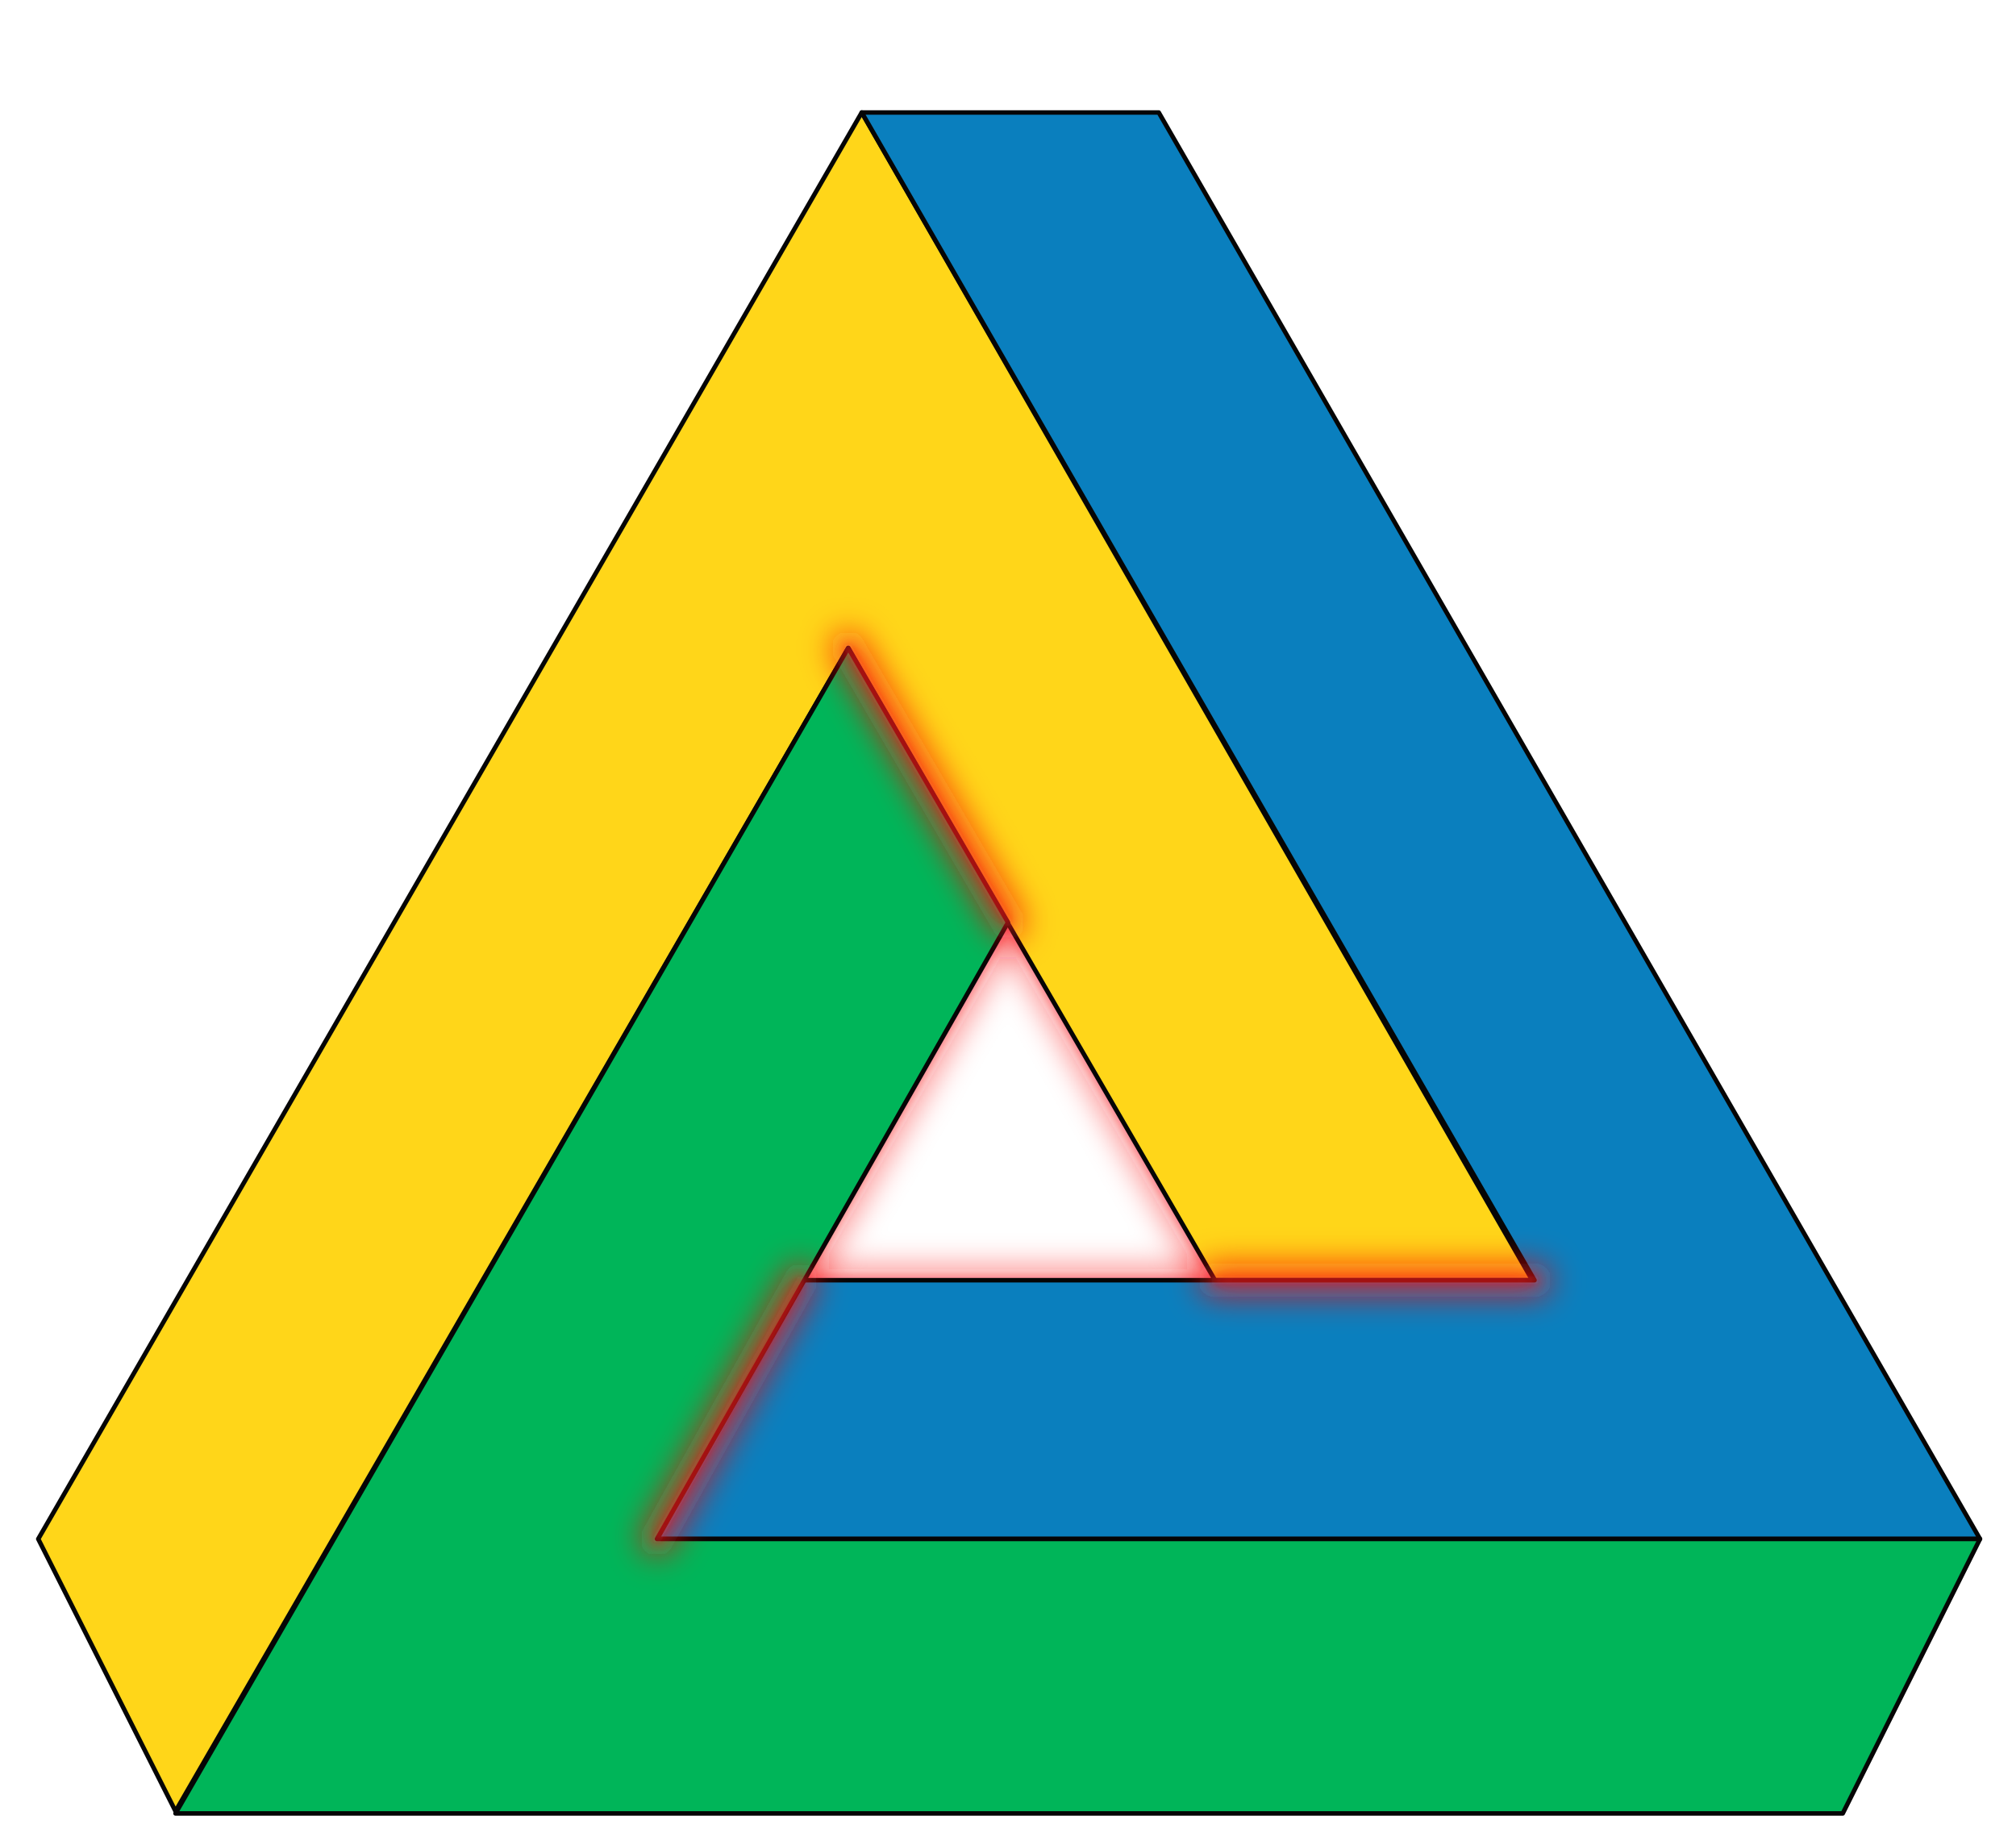
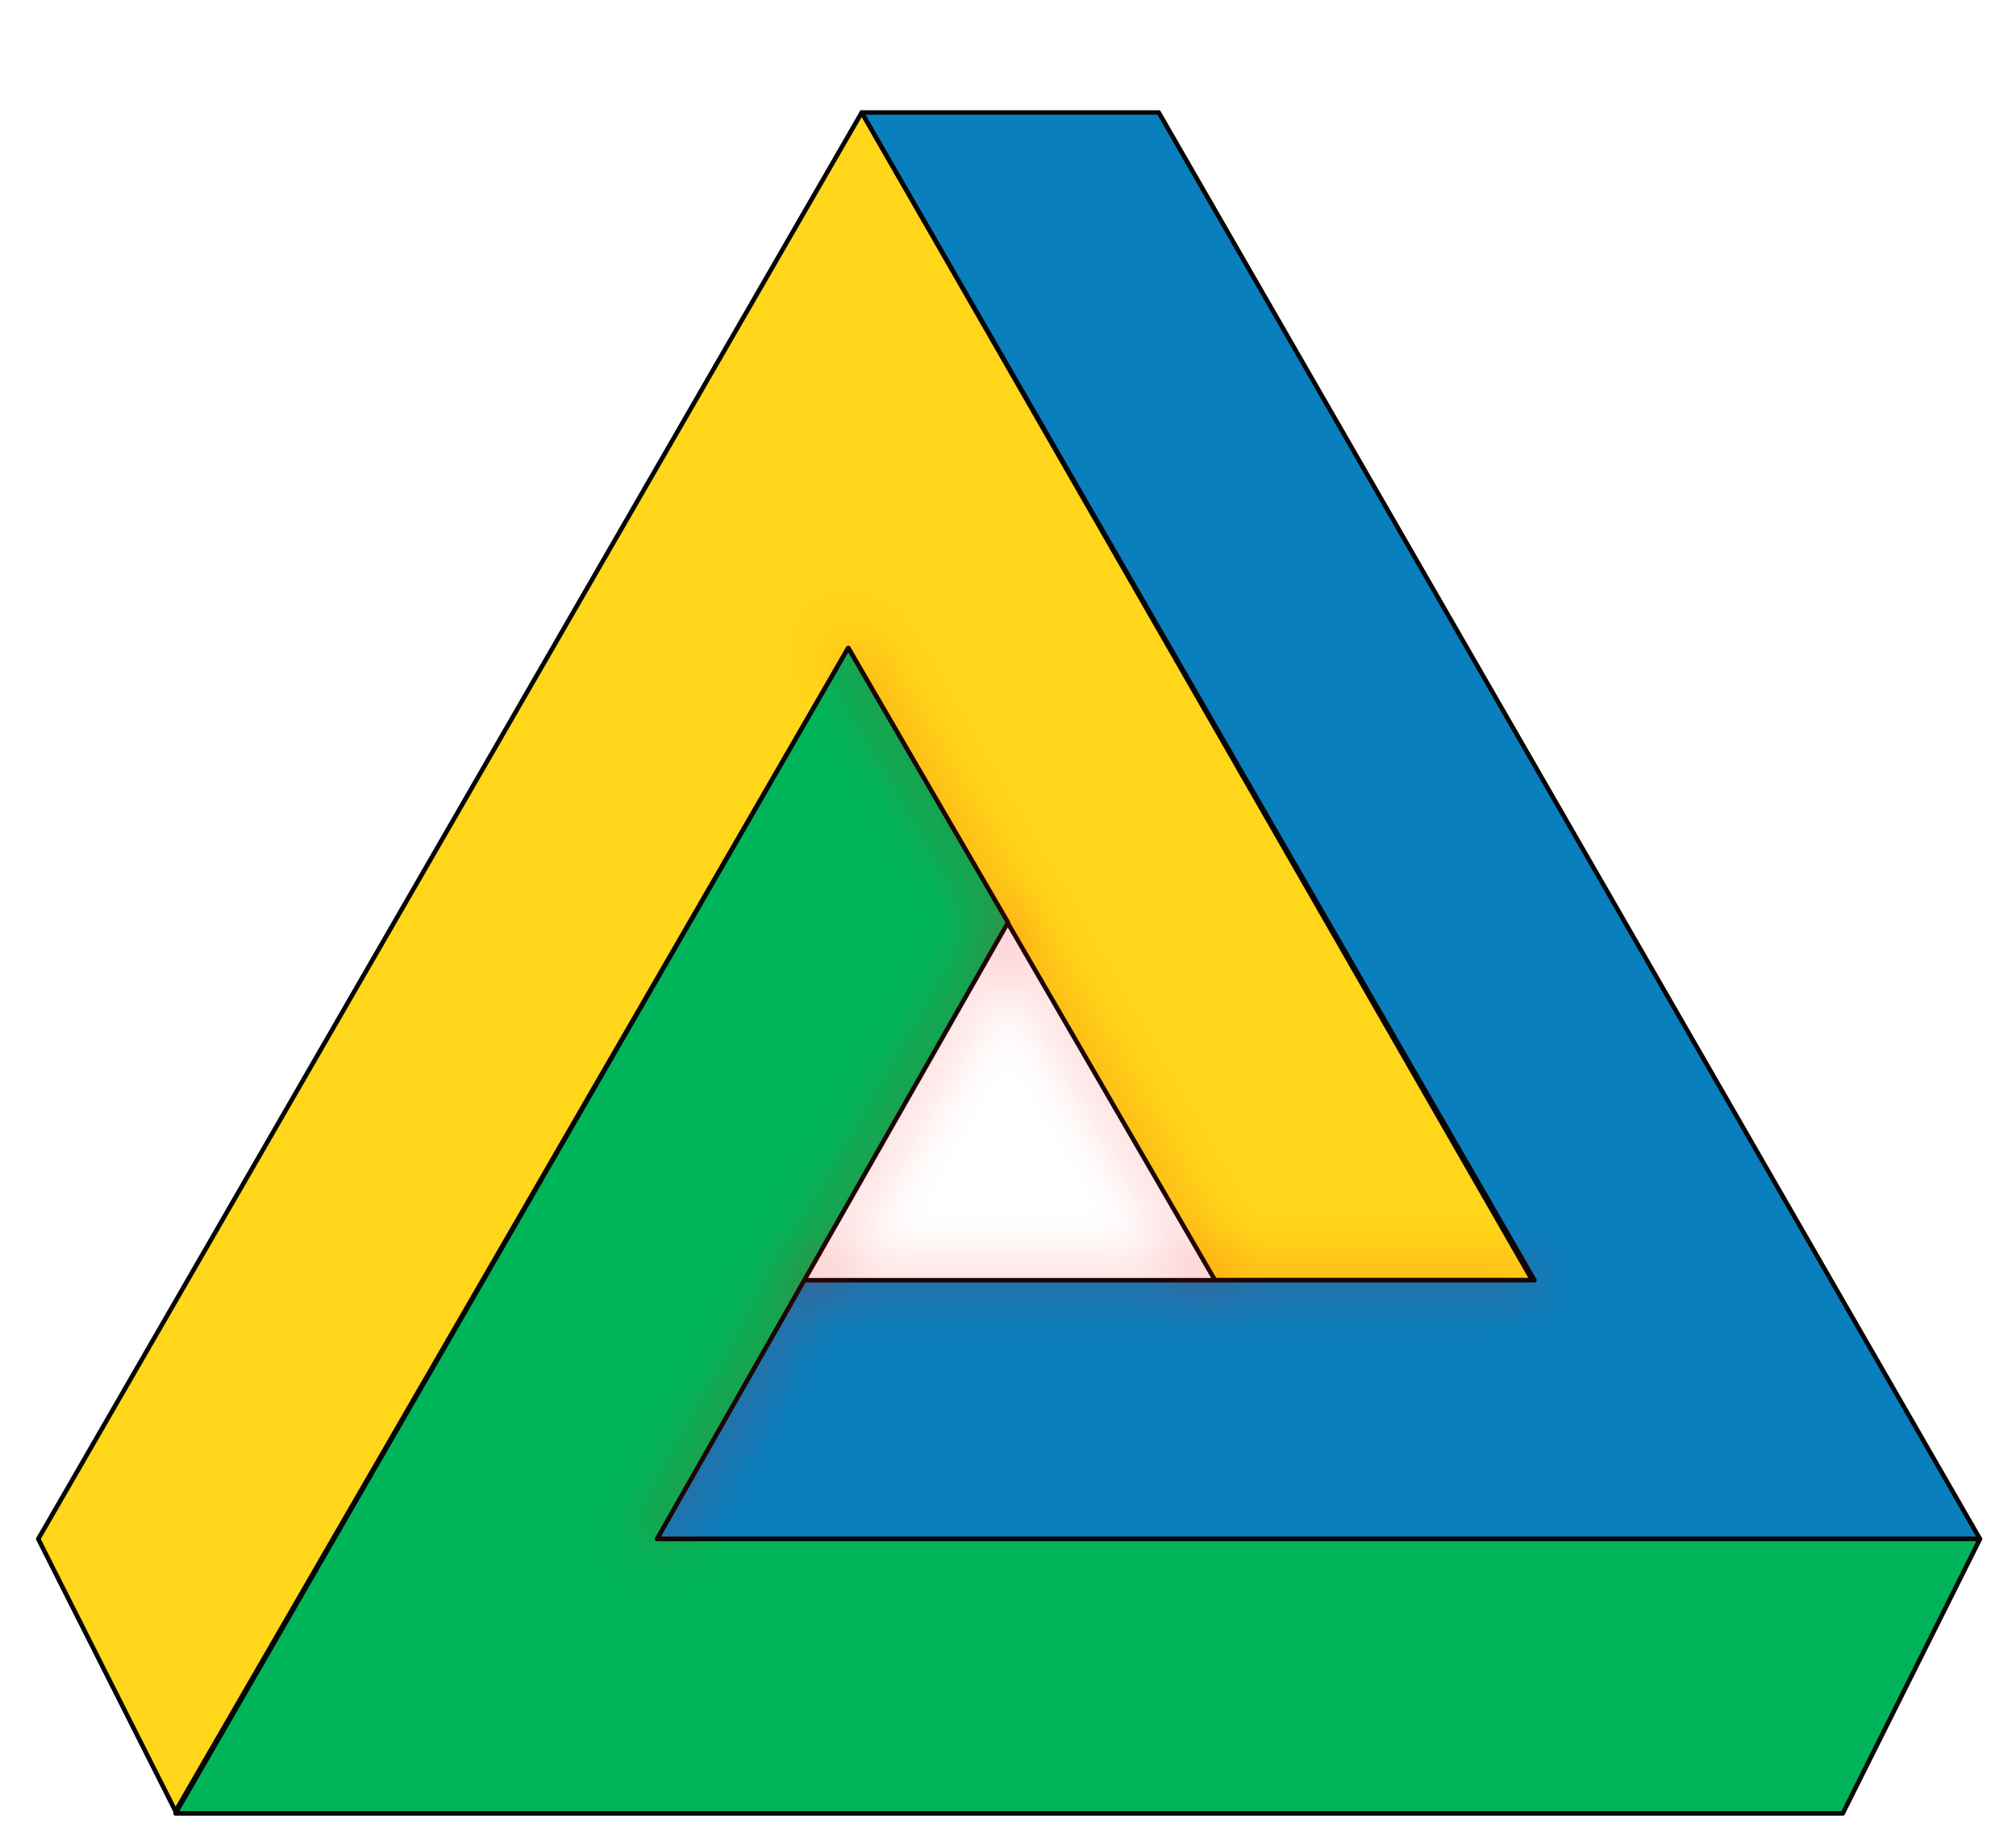
<svg xmlns="http://www.w3.org/2000/svg" viewBox="0 0 896 820" role="img" aria-labelledby="title desc">
  <defs>
-     <clipPath id="inner-void">
-       <path d="M 448 410 L 540 569 L 356 569 Z" />
-     </clipPath>
-     <filter id="soft-glow" x="-80%" y="-80%" width="260%" height="260%">
-       <feGaussianBlur stdDeviation="7" />
-     </filter>
-     <filter id="edge-glow" x="-80%" y="-80%" width="260%" height="260%">
-       <feGaussianBlur stdDeviation="2" />
+     <filter id="soft-glow" x="-100%" y="-100%" width="300%" height="300%">
+       <feGaussianBlur stdDeviation="12" />
    </filter>
    <style>
      .face { stroke: #050505; stroke-width: 2; stroke-linejoin: round; }
      
    </style>
  </defs>
-   <g id="inner-edge-glow" class="cycle-glow" clip-path="url(#inner-void)" fill="none" stroke="#F81018" stroke-linecap="round">
-     <g stroke-width="10" stroke-opacity="0.55" filter="url(#soft-glow)">
-       <path d="M 448 410 L 356 569" />
-       <path d="M 448 410 L 540 569" />
-       <path d="M 356 569 L 540 569" />
-     </g>
-     <g stroke-width="3" stroke-opacity="0.45" filter="url(#edge-glow)">
-       <path d="M 448 410 L 356 569" />
-       <path d="M 448 410 L 540 569" />
-       <path d="M 356 569 L 540 569" />
-     </g>
-   </g>
  <path id="left" class="face cycle-left" fill="#FFD619" d="M 383 50 L 681 569 L 540 569 L 377 288 L 78 805 L 17 684 Z" />
  <path id="right" class="face cycle-right" fill="#0A7FBE" d="M 383 50 L 515 50 L 880 684 L 292 684 L 356 569 L 682 569 Z" />
  <path id="base" class="face cycle-base" fill="#00B559" d="M 377 288 L 448 410 L 292 684 L 880 684 L 819 806 L 78 806 Z" />
-   <g id="extended-edge-glow" class="cycle-glow" fill="none" stroke="#F81018" stroke-linecap="round">
-     <g stroke-width="15" stroke-opacity="0.70" filter="url(#soft-glow)">
-       <path d="M 356 569 L 292 684" />
-       <path d="M 377 288 L 448 410" />
-       <path d="M 540 569 L 682 569" />
-     </g>
-     <g stroke-width="3" stroke-opacity="0.52" filter="url(#edge-glow)">
-       <path d="M 356 569 L 292 684" />
-       <path d="M 377 288 L 448 410" />
-       <path d="M 540 569 L 682 569" />
-     </g>
+   <g id="hidden-face-glow" class="cycle-glow" fill="none" stroke="#F81018" stroke-linecap="round" stroke-width="7" stroke-opacity="0.40" filter="url(#soft-glow)">
+     <path d="M 448 410 L 292 684" />
+     <path d="M 377 288 L 540 569" />
+     <path d="M 356 569 L 682 569" />
  </g>
</svg>
